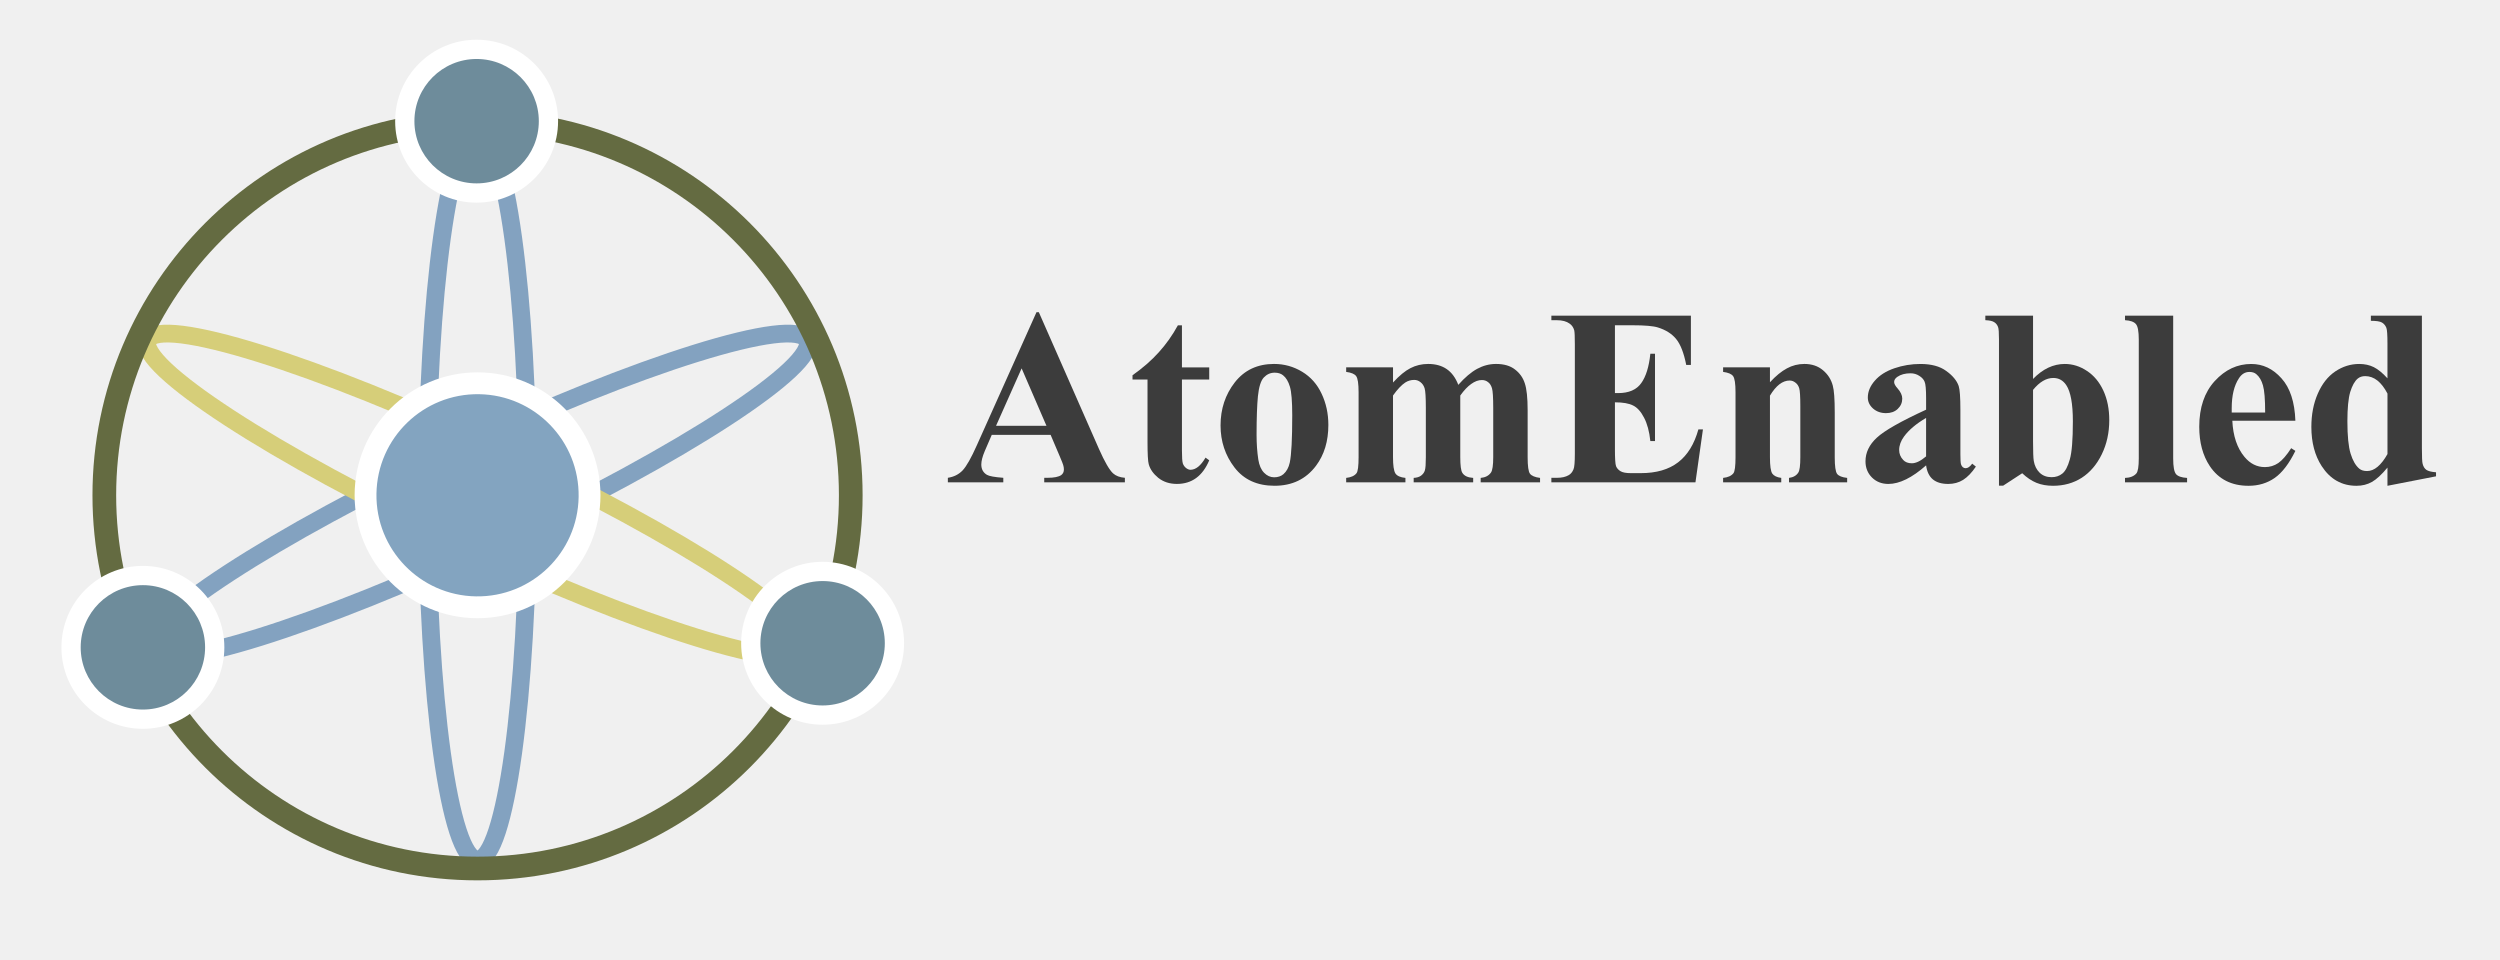
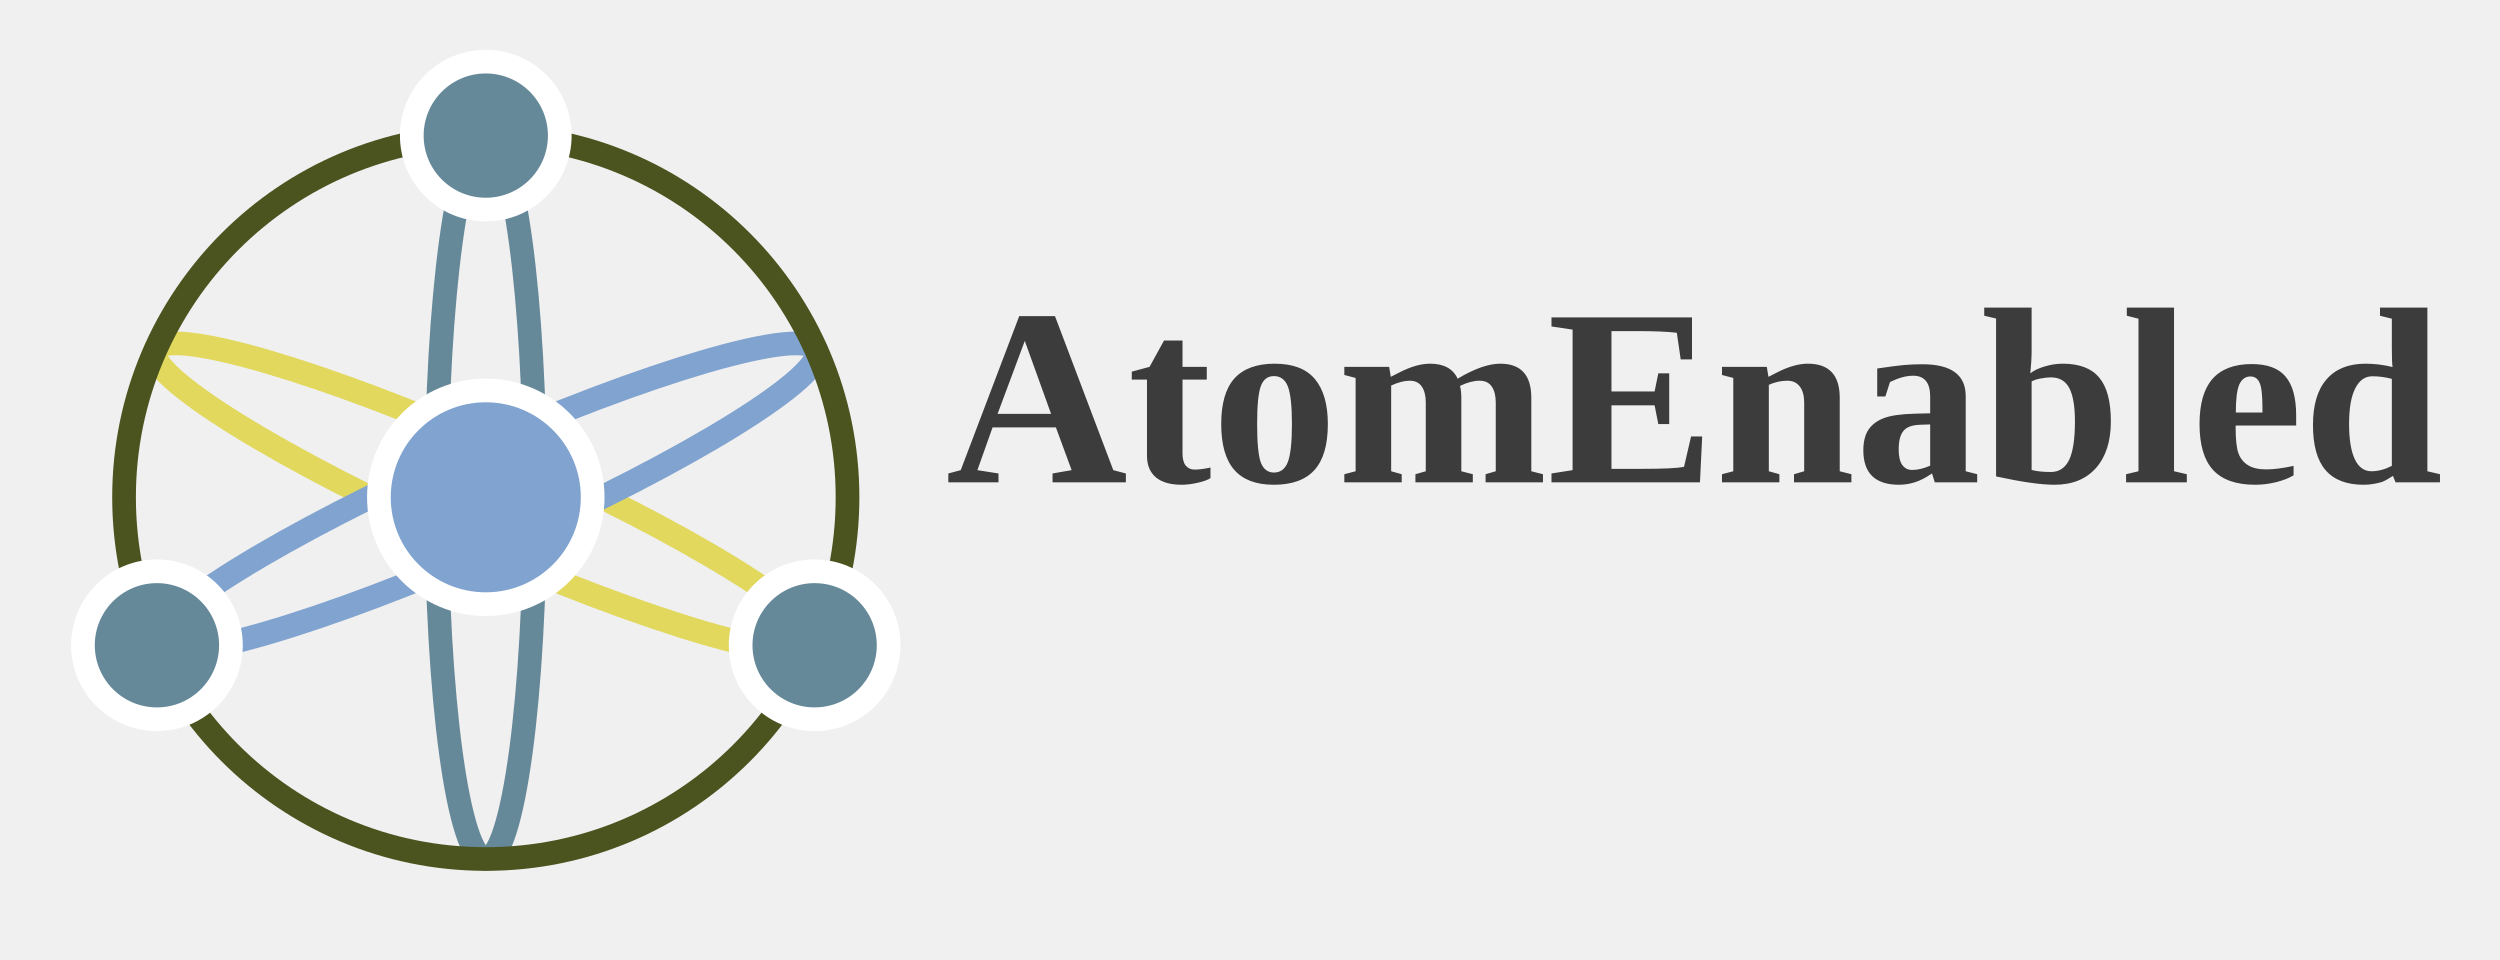
<svg xmlns="http://www.w3.org/2000/svg" version="1.1" id="svg2" viewBox="0 0 211 81" height="22.86mm" width="59.549mm">
  <defs id="defs4" />
-   <g style="display:inline" id="graphics">
-     <ellipse ry="30.75" rx="4.25" cy="41.802" cx="40.304" id="ellipse4415" style="display:inline;fill:none;fill-opacity:1;stroke:#83a2c0;stroke-width:1.5;stroke-linecap:square;stroke-linejoin:round;stroke-miterlimit:4;stroke-dasharray:none;stroke-dashoffset:0;stroke-opacity:1" />
-     <ellipse ry="30.75" rx="4.25" cy="-18.67" cx="-54.985" id="ellipse4423" style="display:inline;fill:none;fill-opacity:1;stroke:#83a2c0;stroke-width:1.5;stroke-linecap:square;stroke-linejoin:round;stroke-miterlimit:4;stroke-dasharray:none;stroke-dashoffset:0;stroke-opacity:1" transform="matrix(-0.4257793,-0.904827,-0.904827,0.4257793,0,0)" />
-     <ellipse transform="matrix(0.4257793,-0.904827,0.904827,0.4257793,0,0)" style="display:inline;fill:none;fill-opacity:1;stroke:#d6ce79;stroke-width:1.5;stroke-linecap:square;stroke-linejoin:round;stroke-miterlimit:4;stroke-dasharray:none;stroke-dashoffset:0;stroke-opacity:1" id="ellipse4417" cx="-20.663" cy="54.267" rx="4.25" ry="30.75" />
-     <circle r="31.5" cy="41.802" cx="40.304" id="path3436" style="display:inline;fill:none;fill-opacity:1;stroke:#646b41;stroke-width:2;stroke-linecap:square;stroke-linejoin:round;stroke-miterlimit:4;stroke-dasharray:none;stroke-dashoffset:0;stroke-opacity:1" />
-     <circle r="6.875" cy="54.637" cx="12.06" id="circle4383" style="display:inline;fill:#ffffff;fill-opacity:1;stroke:none;stroke-width:2;stroke-linecap:square;stroke-linejoin:round;stroke-miterlimit:4;stroke-dasharray:none;stroke-dashoffset:0;stroke-opacity:1" />
-     <circle style="display:inline;fill:#6e8c9b;fill-opacity:1;stroke:none;stroke-width:2;stroke-linecap:square;stroke-linejoin:round;stroke-miterlimit:4;stroke-dasharray:none;stroke-dashoffset:0;stroke-opacity:1" id="circle4250" cx="12.06" cy="54.637" r="5.25" />
-     <circle style="display:inline;fill:#ffffff;fill-opacity:1;stroke:none;stroke-width:2;stroke-linecap:square;stroke-linejoin:round;stroke-miterlimit:4;stroke-dasharray:none;stroke-dashoffset:0;stroke-opacity:1" id="circle4381" cx="40.226" cy="10.228" r="6.875" />
-     <circle r="5.25" cy="10.228" cx="40.226" id="path4248" style="display:inline;fill:#6e8c9b;fill-opacity:1;stroke:none;stroke-width:2;stroke-linecap:square;stroke-linejoin:round;stroke-miterlimit:4;stroke-dasharray:none;stroke-dashoffset:0;stroke-opacity:1" />
-     <circle style="display:inline;fill:#ffffff;fill-opacity:1;stroke:none;stroke-width:2;stroke-linecap:square;stroke-linejoin:round;stroke-miterlimit:4;stroke-dasharray:none;stroke-dashoffset:0;stroke-opacity:1" id="circle4385" cx="69.428" cy="54.291" r="6.875" />
-     <circle r="5.25" cy="54.291" cx="69.428" id="circle4252" style="display:inline;fill:#6e8c9b;fill-opacity:1;stroke:none;stroke-width:2;stroke-linecap:square;stroke-linejoin:round;stroke-miterlimit:4;stroke-dasharray:none;stroke-dashoffset:0;stroke-opacity:1" />
-     <circle r="10.375" cy="41.802" cx="40.304" id="circle4387" style="display:inline;fill:#ffffff;fill-opacity:1;stroke:none;stroke-width:2;stroke-linecap:square;stroke-linejoin:round;stroke-miterlimit:4;stroke-dasharray:none;stroke-dashoffset:0;stroke-opacity:1" />
-     <circle transform="matrix(0.9998766,0.01570732,-0.01570732,0.9998766,0,0)" style="display:inline;fill:#83a4c0;fill-opacity:1;stroke:none;stroke-width:2;stroke-linecap:round;stroke-linejoin:round;stroke-miterlimit:4;stroke-dasharray:none;stroke-dashoffset:0;stroke-opacity:1" id="circle4254" cx="40.956" cy="41.164" r="8.533" />
+   <g style="display:inline;opacity:0.75" id="text0">
+     <text id="text4377" y="40.709" x="79.834" style="font-style:normal;font-variant:normal;font-weight:bold;font-stretch:normal;font-size:21.25px;line-height:100%;font-family:'Times New Roman';-inkscape-font-specification:'Times New Roman, Bold';text-align:start;letter-spacing:0px;word-spacing:0px;writing-mode:lr-tb;text-anchor:start;fill:#000000;fill-opacity:1;stroke:none;stroke-width:1px;stroke-linecap:butt;stroke-linejoin:miter;stroke-opacity:1" xml:space="preserve">
+       <tspan y="40.709" x="79.834" id="tspan4379">AtomEnabled</tspan>
+     </text>
  </g>
-   <g id="text1" style="display:inline;opacity:0.75">
-     <g id="text4429" style="font-style:normal;font-variant:normal;font-weight:bold;font-stretch:normal;font-size:21.25px;line-height:100%;font-family:'Times New Roman';-inkscape-font-specification:'Times New Roman, Bold';text-align:start;letter-spacing:0px;word-spacing:0px;writing-mode:lr-tb;text-anchor:start;fill:#000000;fill-opacity:1;stroke:none;stroke-width:1px;stroke-linecap:butt;stroke-linejoin:miter;stroke-opacity:1">
-       <path id="path4434" d="m 88.674,36.704 -4.97,0 -0.591,1.37 q -0.291,0.685 -0.291,1.131 0,0.591 0.477,0.872 0.28,0.166 1.38,0.249 l 0,0.384 -4.68,0 0,-0.384 q 0.757,-0.114 1.245,-0.623 0.488,-0.519 1.204,-2.127 l 5.032,-11.227 0.197,0 5.074,11.538 q 0.726,1.639 1.193,2.065 0.353,0.322 0.996,0.374 l 0,0.384 -6.807,0 0,-0.384 0.28,0 q 0.82,0 1.152,-0.228 0.228,-0.166 0.228,-0.477 0,-0.187 -0.062,-0.384 -0.021,-0.093 -0.311,-0.778 l -0.747,-1.754 z m -0.353,-0.768 -2.096,-4.846 -2.158,4.846 4.254,0 z" />
-       <path id="path4436" d="m 99.756,27.459 0,3.549 2.303,0 0,1.027 -2.303,0 0,5.987 q 0,0.84 0.073,1.089 0.083,0.239 0.28,0.394 0.197,0.145 0.363,0.145 0.674,0 1.276,-1.027 l 0.311,0.228 q -0.84,1.992 -2.729,1.992 -0.923,0 -1.567,-0.508 -0.633,-0.519 -0.809,-1.152 -0.104,-0.353 -0.104,-1.909 l 0,-5.24 -1.266,0 0,-0.363 q 1.307,-0.923 2.22,-1.94 0.923,-1.017 1.608,-2.272 l 0.342,0 z" />
-       <path id="path4438" d="m 107.538,30.717 q 1.266,0 2.355,0.654 1.089,0.654 1.65,1.857 0.571,1.204 0.571,2.635 0,2.065 -1.048,3.455 -1.266,1.681 -3.497,1.681 -2.189,0 -3.372,-1.536 -1.183,-1.536 -1.183,-3.559 0,-2.086 1.204,-3.632 1.214,-1.556 3.32,-1.556 z m 0.042,0.737 q -0.529,0 -0.913,0.405 -0.374,0.394 -0.498,1.577 -0.114,1.172 -0.114,3.268 0,1.11 0.145,2.075 0.114,0.737 0.488,1.121 0.374,0.384 0.851,0.384 0.467,0 0.778,-0.259 0.405,-0.353 0.54,-0.986 0.208,-0.986 0.208,-3.984 0,-1.764 -0.197,-2.418 -0.197,-0.664 -0.581,-0.965 -0.27,-0.218 -0.706,-0.218 z" />
-       <path id="path4440" d="m 117.571,31.008 0,1.276 q 0.799,-0.872 1.473,-1.214 0.685,-0.353 1.494,-0.353 0.934,0 1.567,0.436 0.633,0.436 0.975,1.328 0.83,-0.934 1.588,-1.349 0.768,-0.415 1.598,-0.415 1.006,0 1.598,0.467 0.602,0.457 0.83,1.172 0.239,0.706 0.239,2.262 l 0,3.974 q 0,1.121 0.197,1.39 0.208,0.27 0.851,0.353 l 0,0.374 -5.012,0 0,-0.374 q 0.591,-0.052 0.872,-0.457 0.187,-0.28 0.187,-1.287 l 0,-4.171 q 0,-1.297 -0.104,-1.65 -0.104,-0.353 -0.332,-0.519 -0.218,-0.176 -0.519,-0.176 -0.446,0 -0.903,0.332 -0.457,0.322 -0.923,0.975 l 0,5.209 q 0,1.048 0.176,1.318 0.239,0.384 0.913,0.425 l 0,0.374 -5.022,0 0,-0.374 q 0.405,-0.021 0.633,-0.197 0.239,-0.187 0.311,-0.436 0.083,-0.259 0.083,-1.11 l 0,-4.171 q 0,-1.318 -0.104,-1.65 -0.104,-0.332 -0.353,-0.519 -0.239,-0.187 -0.519,-0.187 -0.415,0 -0.757,0.218 -0.488,0.322 -1.038,1.1 l 0,5.209 q 0,1.027 0.197,1.359 0.208,0.322 0.851,0.384 l 0,0.374 -5.001,0 0,-0.374 q 0.612,-0.062 0.872,-0.394 0.176,-0.228 0.176,-1.349 l 0,-5.479 q 0,-1.1 -0.208,-1.37 -0.197,-0.27 -0.84,-0.353 l 0,-0.384 3.953,0 z" />
-       <path id="path4442" d="m 136.3,27.449 0,5.728 0.28,0 q 1.339,0 1.94,-0.84 0.602,-0.84 0.768,-2.48 l 0.394,0 0,7.367 -0.394,0 q -0.125,-1.204 -0.529,-1.971 -0.394,-0.768 -0.923,-1.027 -0.529,-0.27 -1.536,-0.27 l 0,3.964 q 0,1.162 0.093,1.422 0.104,0.259 0.374,0.425 0.27,0.166 0.872,0.166 l 0.84,0 q 1.971,0 3.154,-0.913 1.193,-0.913 1.712,-2.781 l 0.384,0 -0.633,4.472 -12.161,0 0,-0.384 0.467,0 q 0.612,0 0.986,-0.218 0.27,-0.145 0.415,-0.498 0.114,-0.249 0.114,-1.307 l 0,-9.255 q 0,-0.955 -0.052,-1.172 -0.104,-0.363 -0.384,-0.56 -0.394,-0.291 -1.079,-0.291 l -0.467,0 0,-0.384 11.777,0 0,4.161 -0.394,0 q -0.301,-1.525 -0.851,-2.189 -0.54,-0.664 -1.536,-0.975 -0.581,-0.187 -2.179,-0.187 l -1.453,0 z" />
-       <path id="path4444" d="m 149.384,31.008 0,1.255 q 0.747,-0.809 1.432,-1.172 0.685,-0.374 1.473,-0.374 0.944,0 1.567,0.529 0.623,0.519 0.83,1.297 0.166,0.591 0.166,2.272 l 0,3.777 q 0,1.121 0.197,1.401 0.208,0.27 0.851,0.342 l 0,0.374 -4.908,0 0,-0.374 q 0.55,-0.073 0.789,-0.457 0.166,-0.259 0.166,-1.287 l 0,-4.316 q 0,-1.193 -0.093,-1.505 -0.093,-0.311 -0.322,-0.477 -0.218,-0.176 -0.488,-0.176 -0.892,0 -1.66,1.276 l 0,5.198 q 0,1.089 0.197,1.38 0.208,0.291 0.757,0.363 l 0,0.374 -4.908,0 0,-0.374 q 0.612,-0.062 0.872,-0.394 0.176,-0.228 0.176,-1.349 l 0,-5.479 q 0,-1.1 -0.208,-1.37 -0.197,-0.27 -0.84,-0.353 l 0,-0.384 3.953,0 z" />
-       <path id="path4446" d="m 162.562,39.278 q -1.774,1.567 -3.185,1.567 -0.83,0 -1.38,-0.54 -0.55,-0.55 -0.55,-1.37 0,-1.11 0.955,-1.992 0.955,-0.892 4.161,-2.366 l 0,-0.975 q 0,-1.1 -0.125,-1.38 -0.114,-0.291 -0.446,-0.498 -0.332,-0.218 -0.747,-0.218 -0.674,0 -1.11,0.301 -0.27,0.187 -0.27,0.436 0,0.218 0.291,0.54 0.394,0.446 0.394,0.861 0,0.508 -0.384,0.872 -0.374,0.353 -0.986,0.353 -0.654,0 -1.1,-0.394 -0.436,-0.394 -0.436,-0.923 0,-0.747 0.591,-1.422 0.591,-0.685 1.65,-1.048 1.058,-0.363 2.2,-0.363 1.38,0 2.179,0.591 0.809,0.581 1.048,1.266 0.145,0.436 0.145,2.003 l 0,3.766 q 0,0.664 0.052,0.84 0.052,0.166 0.156,0.249 0.104,0.083 0.239,0.083 0.27,0 0.55,-0.384 l 0.311,0.249 q -0.519,0.768 -1.079,1.121 -0.55,0.342 -1.255,0.342 -0.83,0 -1.297,-0.384 -0.467,-0.394 -0.571,-1.183 z m 0,-0.757 0,-3.248 q -1.256,0.737 -1.868,1.577 -0.405,0.56 -0.405,1.131 0,0.477 0.342,0.84 0.259,0.28 0.726,0.28 0.519,0 1.204,-0.581 z" />
-       <path id="path4448" d="m 171.589,26.64 0,5.344 q 1.224,-1.266 2.677,-1.266 0.996,0 1.878,0.591 0.882,0.581 1.38,1.66 0.498,1.079 0.498,2.49 0,1.588 -0.633,2.885 -0.633,1.297 -1.691,1.982 -1.058,0.674 -2.418,0.674 -0.789,0 -1.401,-0.249 -0.612,-0.249 -1.204,-0.809 l -1.608,1.048 -0.353,0 0,-12.337 q 0,-0.84 -0.073,-1.038 -0.104,-0.291 -0.332,-0.425 -0.218,-0.145 -0.747,-0.166 l 0,-0.384 4.026,0 z m 0,6.267 0,4.316 q 0,1.318 0.062,1.681 0.104,0.612 0.498,0.996 0.394,0.374 1.006,0.374 0.529,0 0.903,-0.301 0.384,-0.301 0.633,-1.193 0.259,-0.892 0.259,-3.217 0,-2.231 -0.56,-3.061 -0.405,-0.602 -1.089,-0.602 -0.892,0 -1.712,1.006 z" />
-       <path id="path4450" d="m 183.417,26.64 0,12.057 q 0,1.027 0.239,1.318 0.239,0.28 0.934,0.322 l 0,0.374 -5.24,0 0,-0.374 q 0.643,-0.021 0.955,-0.374 0.208,-0.239 0.208,-1.266 l 0,-10.044 q 0,-1.017 -0.239,-1.297 -0.239,-0.291 -0.923,-0.332 l 0,-0.384 4.067,0 z" />
-       <path id="path4452" d="m 193.731,35.511 -5.323,0 q 0.093,1.93 1.027,3.051 0.716,0.861 1.722,0.861 0.623,0 1.131,-0.342 0.508,-0.353 1.089,-1.255 l 0.353,0.228 q -0.789,1.608 -1.743,2.283 -0.955,0.664 -2.21,0.664 -2.158,0 -3.268,-1.66 -0.892,-1.339 -0.892,-3.32 0,-2.428 1.307,-3.86 1.318,-1.442 3.082,-1.442 1.473,0 2.552,1.214 1.089,1.204 1.172,3.58 z m -2.552,-0.695 q 0,-1.671 -0.187,-2.293 -0.176,-0.623 -0.56,-0.944 -0.218,-0.187 -0.581,-0.187 -0.54,0 -0.882,0.529 -0.612,0.923 -0.612,2.532 l 0,0.363 2.822,0 z" />
-       <path id="path4454" d="m 204.408,26.64 0,11.165 q 0,1.131 0.062,1.339 0.083,0.342 0.311,0.508 0.239,0.166 0.82,0.208 l 0,0.342 -4.099,0.799 0,-1.536 q -0.737,0.892 -1.318,1.214 -0.571,0.322 -1.297,0.322 -1.857,0 -2.936,-1.66 -0.872,-1.349 -0.872,-3.31 0,-1.567 0.54,-2.802 0.54,-1.245 1.473,-1.878 0.944,-0.633 2.023,-0.633 0.695,0 1.235,0.27 0.54,0.27 1.152,0.944 l 0,-2.926 q 0,-1.11 -0.093,-1.339 -0.125,-0.301 -0.374,-0.446 -0.249,-0.145 -0.934,-0.145 l 0,-0.436 4.306,0 z m -2.905,6.578 q -0.768,-1.473 -1.878,-1.473 -0.384,0 -0.633,0.208 -0.384,0.322 -0.633,1.131 -0.239,0.809 -0.239,2.48 0,1.837 0.27,2.719 0.27,0.882 0.737,1.276 0.239,0.197 0.654,0.197 0.913,0 1.722,-1.432 l 0,-5.105 z" />
+   <g style="display:inline" id="intertwingly">
+     <g style="stroke-width:2.882" transform="matrix(0.693877,0,0,0.693814,41.00002,41.97223)" id="g4254">
+       <g style="fill:none" id="g4256">
+         <ellipse style="stroke:#66899a" cy="0" cx="0" id="ellipse4258" ry="44" rx="6" />
+         <ellipse style="stroke:#e1d85d" cy="0" cx="0" id="ellipse4260" transform="matrix(0.4067366,-0.9135455,0.9135455,0.4067366,0,0)" ry="44" rx="6" />
+         <ellipse style="stroke:#80a3cf" cy="0" cx="0" id="ellipse4262" transform="matrix(0.4067366,0.9135455,-0.9135455,0.4067366,0,0)" ry="44" rx="6" />
+         <circle style="stroke:#4b541f" cy="0" cx="0" id="circle4264" r="44" />
+       </g>
+       <g style="fill:#66899a;stroke:#ffffff" id="g4266">
+         <circle style="fill:#80a3cf" cy="0" cx="0" id="circle4268" r="13" />
+         <circle cx="0" id="circle4271" r="9" cy="-44" />
+         <circle id="circle4273" r="9" cy="18" cx="-40" />
+         <circle id="circle4275" r="9" cy="18" cx="40" />
+       </g>
    </g>
  </g>
</svg>
